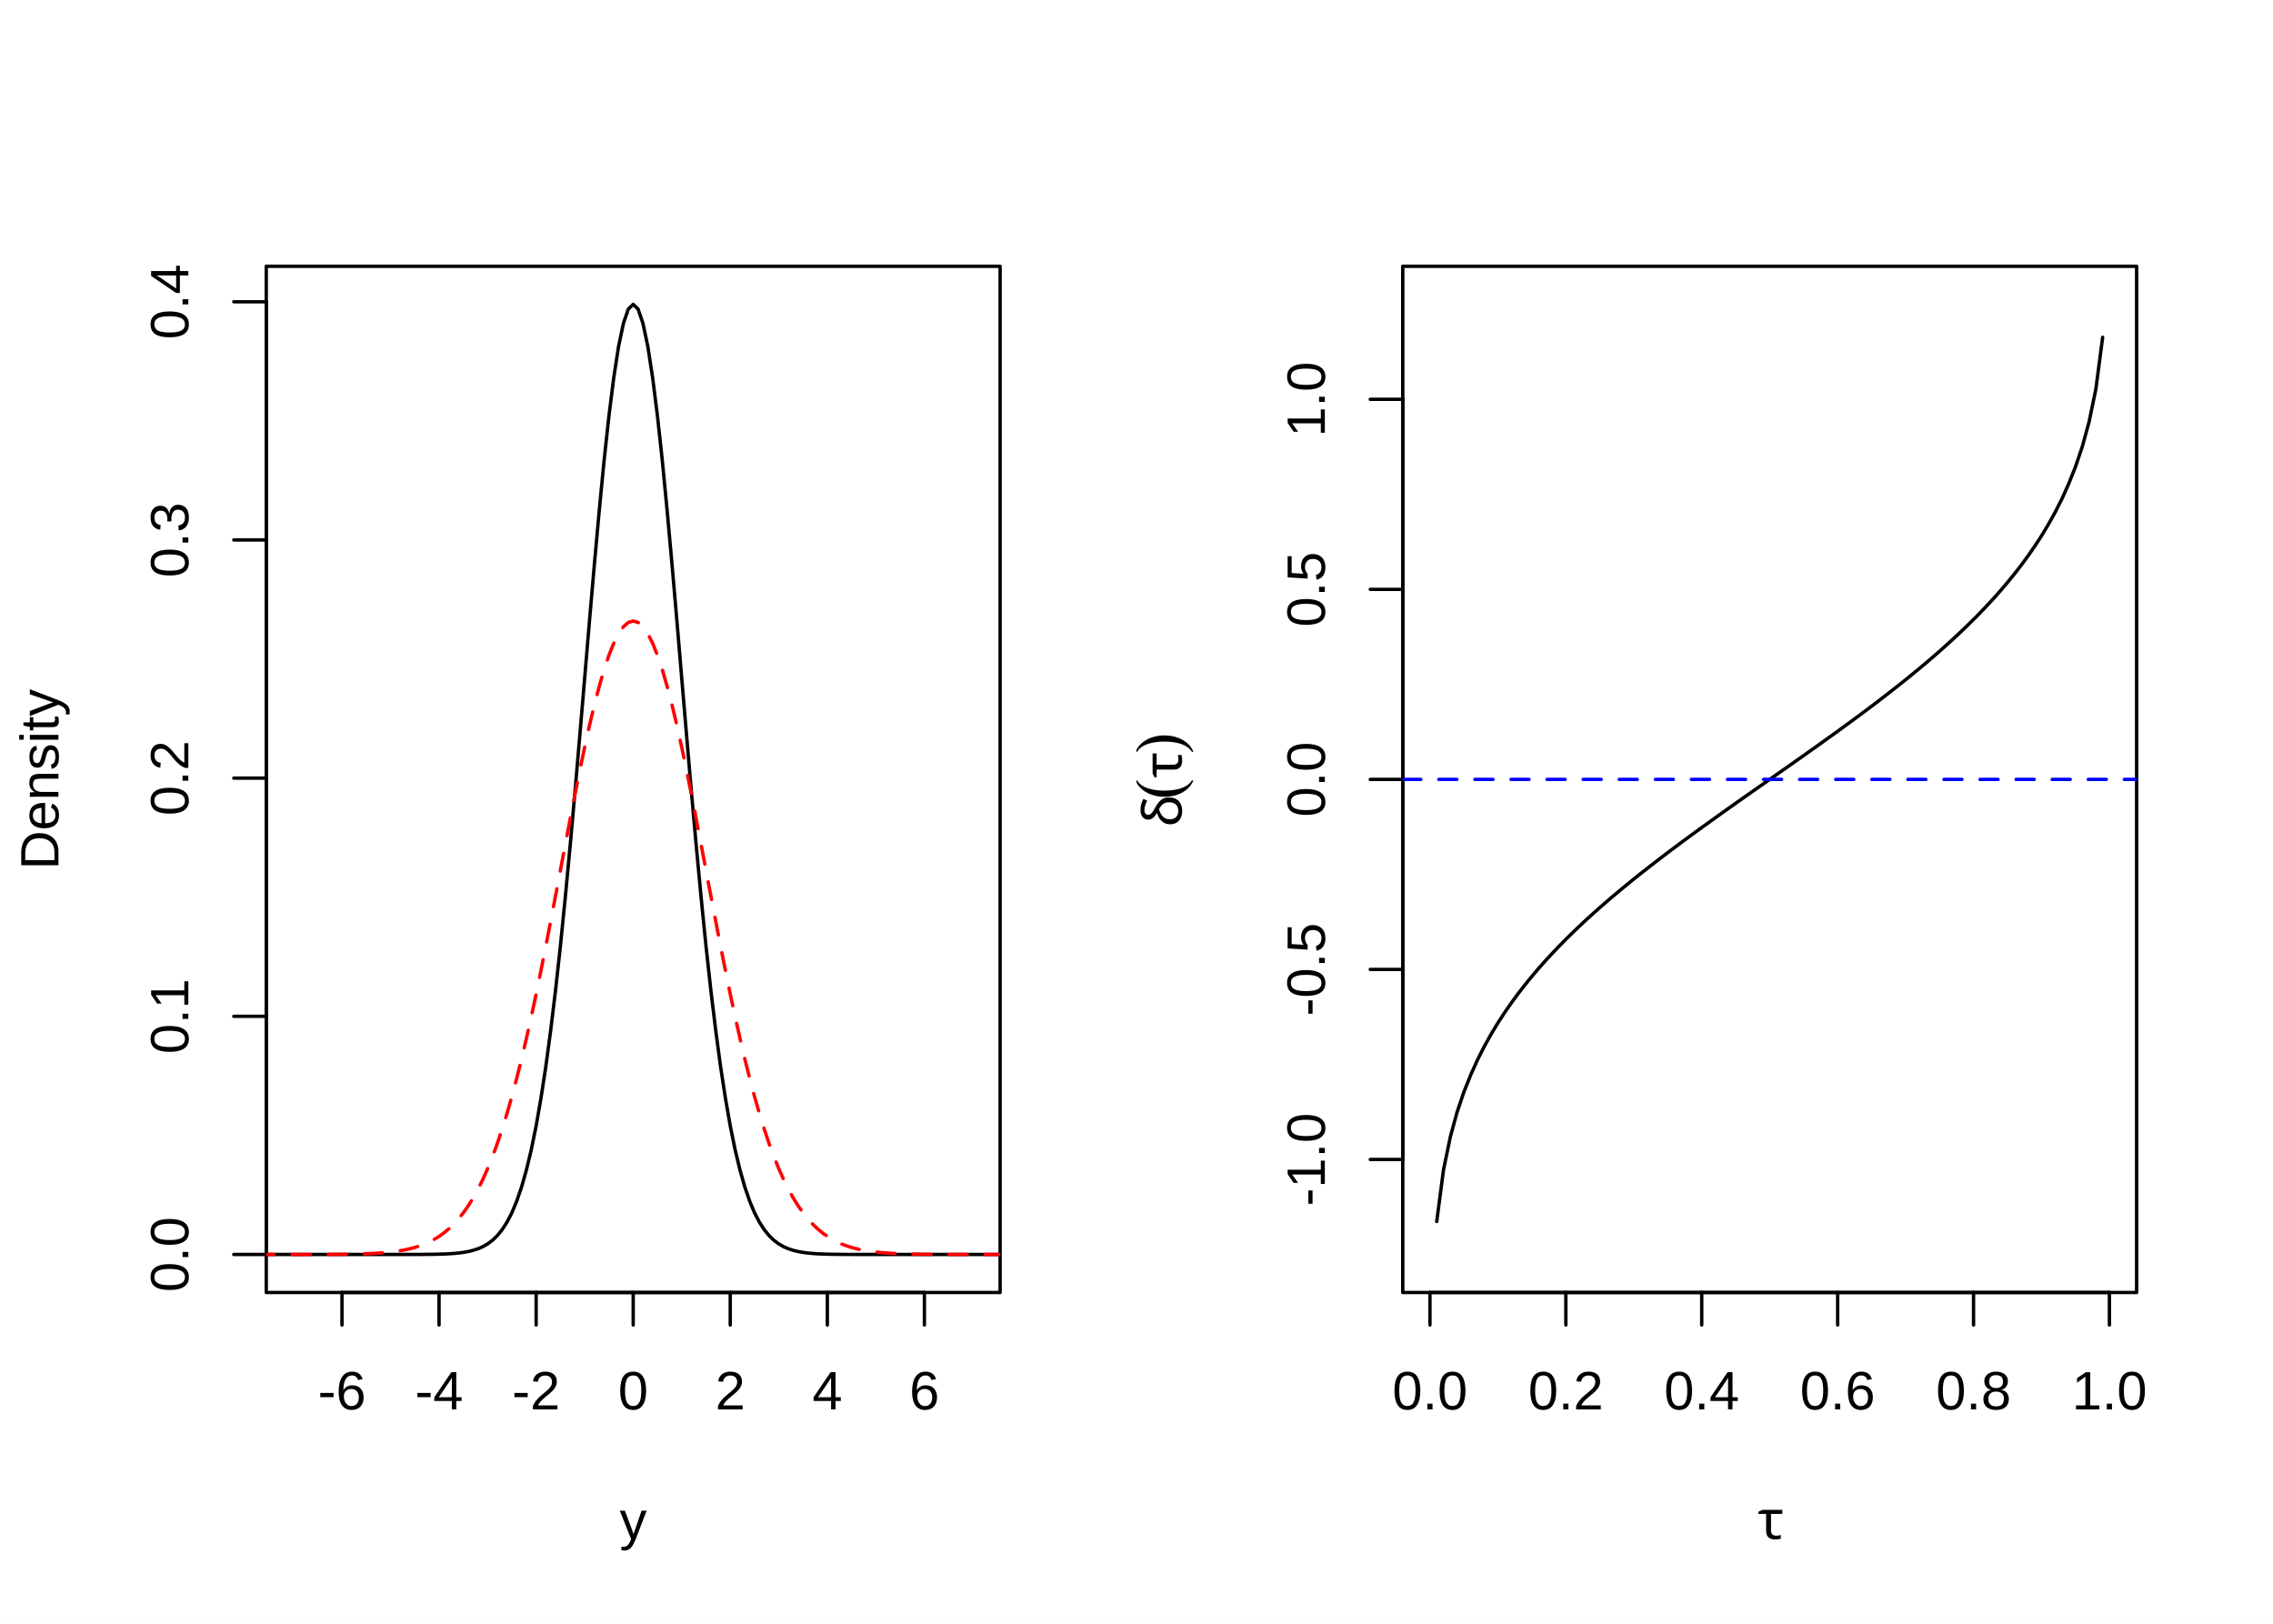
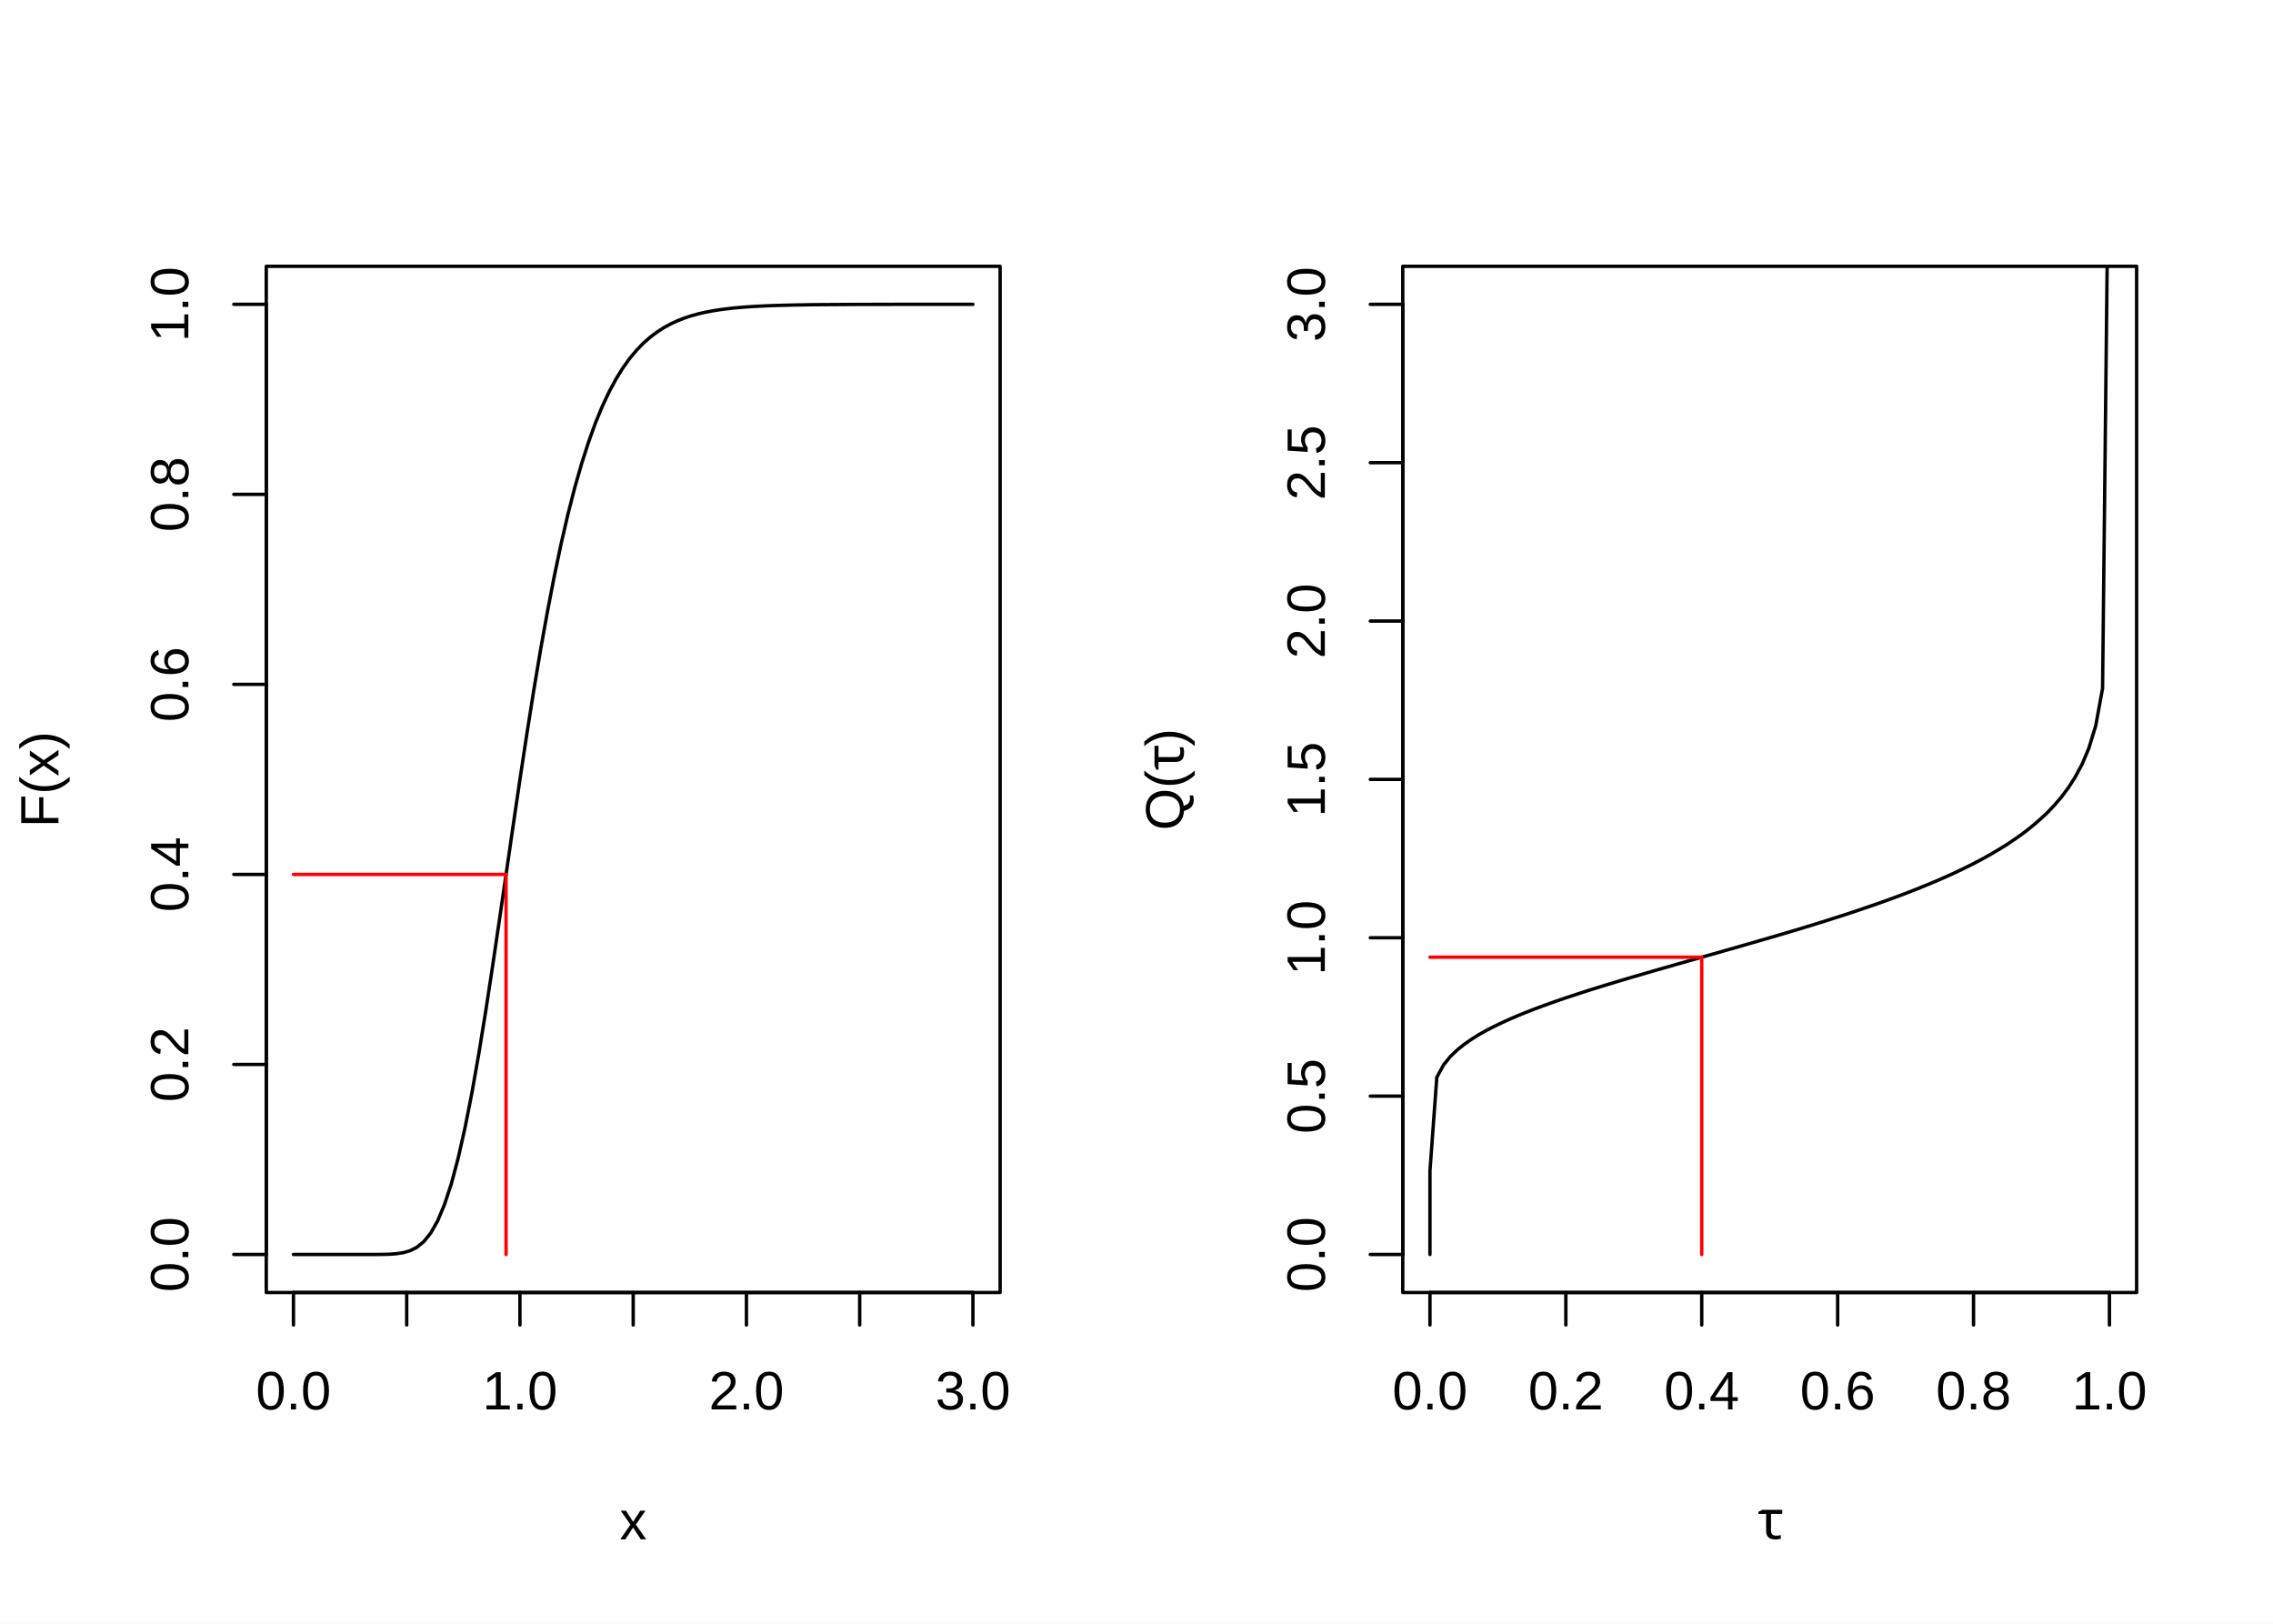
<svg xmlns="http://www.w3.org/2000/svg" viewBox="0 0 504.00 360.00">
  <defs>
    <style type="text/css">
    line, polyline, path, rect, circle {
      fill: none;
      stroke: #000000;
      stroke-linecap: round;
      stroke-linejoin: round;
      stroke-miterlimit: 10.00;
    }
  </style>
  </defs>
  <rect width="100%" height="100%" style="stroke: none; fill: #FFFFFF;" />
  <defs>
    <clipPath id="cpNTkuMDR8MjIxLjc2fDI4Ni41Nnw1OS4wNA==">
      <rect x="59.04" y="59.04" width="162.72" height="227.52" />
    </clipPath>
  </defs>
-   <polyline points="32.78,278.13 33.86,278.13 34.93,278.13 36.01,278.13 37.09,278.13 38.16,278.13 39.24,278.13 40.31,278.13 41.39,278.13 42.47,278.13 43.54,278.13 44.62,278.13 45.70,278.13 46.77,278.13 47.85,278.13 48.92,278.13 50.00,278.13 51.08,278.13 52.15,278.13 53.23,278.13 54.30,278.13 55.38,278.13 56.46,278.13 57.53,278.13 58.61,278.13 59.69,278.13 60.76,278.13 61.84,278.13 62.91,278.13 63.99,278.13 65.07,278.13 66.14,278.13 67.22,278.13 68.30,278.13 69.37,278.13 70.45,278.13 71.52,278.13 72.60,278.13 73.68,278.13 74.75,278.13 75.83,278.13 76.90,278.13 77.98,278.13 79.06,278.13 80.13,278.13 81.21,278.13 82.29,278.13 83.36,278.13 84.44,278.13 85.51,278.13 86.59,278.13 87.67,278.13 88.74,278.13 89.82,278.13 90.90,278.13 91.97,278.12 93.05,278.12 94.12,278.11 95.20,278.10 96.28,278.09 97.35,278.06 98.43,278.03 99.50,277.98 100.58,277.91 101.66,277.81 102.73,277.67 103.81,277.48 104.89,277.22 105.96,276.87 107.04,276.41 108.11,275.79 109.19,274.99 110.27,273.95 111.34,272.63 112.42,270.96 113.50,268.88 114.57,266.31 115.65,263.17 116.72,259.40 117.80,254.91 118.88,249.62 119.95,243.48 121.03,236.44 122.10,228.47 123.18,219.56 124.26,209.74 125.33,199.07 126.41,187.64 127.49,175.59 128.56,163.09 129.64,150.36 130.71,137.62 131.79,125.16 132.87,113.24 133.94,102.17 135.02,92.22 136.10,83.66 137.17,76.74 138.25,71.64 139.32,68.52 140.40,67.47 141.48,68.52 142.55,71.64 143.63,76.74 144.70,83.66 145.78,92.22 146.86,102.17 147.93,113.24 149.01,125.16 150.09,137.62 151.16,150.36 152.24,163.09 153.31,175.59 154.39,187.64 155.47,199.07 156.54,209.74 157.62,219.56 158.70,228.47 159.77,236.44 160.85,243.48 161.92,249.62 163.00,254.91 164.08,259.40 165.15,263.17 166.23,266.31 167.30,268.88 168.38,270.96 169.46,272.63 170.53,273.95 171.61,274.99 172.69,275.79 173.76,276.41 174.84,276.87 175.91,277.22 176.99,277.48 178.07,277.67 179.14,277.81 180.22,277.91 181.30,277.98 182.37,278.03 183.45,278.06 184.52,278.09 185.60,278.10 186.68,278.11 187.75,278.12 188.83,278.12 189.90,278.13 190.98,278.13 192.06,278.13 193.13,278.13 194.21,278.13 195.29,278.13 196.36,278.13 197.44,278.13 198.51,278.13 199.59,278.13 200.67,278.13 201.74,278.13 202.82,278.13 203.90,278.13 204.97,278.13 206.05,278.13 207.12,278.13 208.20,278.13 209.28,278.13 210.35,278.13 211.43,278.13 212.50,278.13 213.58,278.13 214.66,278.13 215.73,278.13 216.81,278.13 217.89,278.13 218.96,278.13 220.04,278.13 221.11,278.13 222.19,278.13 223.27,278.13 224.34,278.13 225.42,278.13 226.50,278.13 227.57,278.13 228.65,278.13 229.72,278.13 230.80,278.13 231.88,278.13 232.95,278.13 234.03,278.13 235.10,278.13 236.18,278.13 237.26,278.13 " style="stroke-width: 0.75;" clip-path="url(#cpNTkuMDR8MjIxLjc2fDI4Ni41Nnw1OS4wNA==)" />
+   <polyline points="65.07,278.13 66.59,278.13 68.11,278.13 69.63,278.13 71.15,278.13 72.68,278.13 74.20,278.13 75.72,278.13 77.24,278.13 78.76,278.13 80.29,278.13 81.81,278.13 83.33,278.13 84.85,278.11 86.37,278.07 87.89,277.96 89.42,277.73 90.94,277.29 92.46,276.52 93.98,275.27 95.50,273.38 97.03,270.70 98.55,267.09 100.07,262.47 101.59,256.78 103.11,250.03 104.64,242.29 106.16,233.67 107.68,224.30 109.20,214.38 110.72,204.08 112.25,193.60 113.77,183.12 115.29,172.80 116.81,162.79 118.33,153.20 119.85,144.13 121.38,135.64 122.90,127.77 124.42,120.55 125.94,113.98 127.46,108.05 128.99,102.72 130.51,97.98 132.03,93.78 133.55,90.09 135.07,86.85 136.60,84.02 138.12,81.57 139.64,79.45 141.16,77.63 142.68,76.06 144.20,74.73 145.73,73.58 147.25,72.61 148.77,71.79 150.29,71.09 151.81,70.50 153.34,70.00 154.86,69.58 156.38,69.23 157.90,68.94 159.42,68.69 160.95,68.49 162.47,68.31 163.99,68.17 165.51,68.05 167.03,67.95 168.55,67.87 170.08,67.80 171.60,67.74 173.12,67.70 174.64,67.66 176.16,67.62 177.69,67.60 179.21,67.57 180.73,67.55 182.25,67.54 183.77,67.53 185.30,67.52 186.82,67.51 188.34,67.50 189.86,67.49 191.38,67.49 192.91,67.49 194.43,67.48 195.95,67.48 197.47,67.48 198.99,67.47 200.51,67.47 202.04,67.47 203.56,67.47 205.08,67.47 206.60,67.47 208.12,67.47 209.65,67.47 211.17,67.47 212.69,67.47 214.21,67.47 215.73,67.47 " style="stroke-width: 0.75;" clip-path="url(#cpNTkuMDR8MjIxLjc2fDI4Ni41Nnw1OS4wNA==)" />
  <defs>
    <clipPath id="cpMHw1MDR8MzYwfDA=">
      <rect x="0.00" y="0.00" width="504.00" height="360.00" />
    </clipPath>
  </defs>
-   <line x1="75.83" y1="286.56" x2="204.97" y2="286.56" style="stroke-width: 0.75;" clip-path="url(#cpMHw1MDR8MzYwfDA=)" />
-   <line x1="75.83" y1="286.56" x2="75.83" y2="293.76" style="stroke-width: 0.75;" clip-path="url(#cpMHw1MDR8MzYwfDA=)" />
-   <line x1="97.35" y1="286.56" x2="97.35" y2="293.76" style="stroke-width: 0.75;" clip-path="url(#cpMHw1MDR8MzYwfDA=)" />
-   <line x1="118.88" y1="286.56" x2="118.88" y2="293.76" style="stroke-width: 0.75;" clip-path="url(#cpMHw1MDR8MzYwfDA=)" />
+   <line x1="65.07" y1="286.56" x2="215.73" y2="286.56" style="stroke-width: 0.75;" clip-path="url(#cpMHw1MDR8MzYwfDA=)" />
+   <line x1="65.07" y1="286.56" x2="65.07" y2="293.76" style="stroke-width: 0.75;" clip-path="url(#cpMHw1MDR8MzYwfDA=)" />
+   <line x1="90.18" y1="286.56" x2="90.18" y2="293.76" style="stroke-width: 0.75;" clip-path="url(#cpMHw1MDR8MzYwfDA=)" />
+   <line x1="115.29" y1="286.56" x2="115.29" y2="293.76" style="stroke-width: 0.75;" clip-path="url(#cpMHw1MDR8MzYwfDA=)" />
  <line x1="140.40" y1="286.56" x2="140.40" y2="293.76" style="stroke-width: 0.75;" clip-path="url(#cpMHw1MDR8MzYwfDA=)" />
-   <line x1="161.92" y1="286.56" x2="161.92" y2="293.76" style="stroke-width: 0.75;" clip-path="url(#cpMHw1MDR8MzYwfDA=)" />
-   <line x1="183.45" y1="286.56" x2="183.45" y2="293.76" style="stroke-width: 0.75;" clip-path="url(#cpMHw1MDR8MzYwfDA=)" />
-   <line x1="204.97" y1="286.56" x2="204.97" y2="293.76" style="stroke-width: 0.75;" clip-path="url(#cpMHw1MDR8MzYwfDA=)" />
+   <line x1="165.51" y1="286.56" x2="165.51" y2="293.76" style="stroke-width: 0.75;" clip-path="url(#cpMHw1MDR8MzYwfDA=)" />
+   <line x1="190.62" y1="286.56" x2="190.62" y2="293.76" style="stroke-width: 0.75;" clip-path="url(#cpMHw1MDR8MzYwfDA=)" />
+   <line x1="215.73" y1="286.56" x2="215.73" y2="293.76" style="stroke-width: 0.75;" clip-path="url(#cpMHw1MDR8MzYwfDA=)" />
  <g clip-path="url(#cpMHw1MDR8MzYwfDA=)">
-     <text x="70.49" y="312.48" style="font-size: 12.00px; font-family: Arial;" textLength="10.67px" lengthAdjust="spacingAndGlyphs">-6</text>
+     <text x="56.73" y="312.48" style="font-size: 12.00px; font-family: Arial;" textLength="16.68px" lengthAdjust="spacingAndGlyphs">0.0</text>
  </g>
  <g clip-path="url(#cpMHw1MDR8MzYwfDA=)">
-     <text x="92.02" y="312.48" style="font-size: 12.00px; font-family: Arial;" textLength="10.67px" lengthAdjust="spacingAndGlyphs">-4</text>
+     <text x="106.95" y="312.48" style="font-size: 12.00px; font-family: Arial;" textLength="16.68px" lengthAdjust="spacingAndGlyphs">1.0</text>
  </g>
  <g clip-path="url(#cpMHw1MDR8MzYwfDA=)">
-     <text x="113.54" y="312.48" style="font-size: 12.00px; font-family: Arial;" textLength="10.67px" lengthAdjust="spacingAndGlyphs">-2</text>
+     <text x="157.17" y="312.48" style="font-size: 12.00px; font-family: Arial;" textLength="16.68px" lengthAdjust="spacingAndGlyphs">2.0</text>
  </g>
  <g clip-path="url(#cpMHw1MDR8MzYwfDA=)">
-     <text x="137.06" y="312.48" style="font-size: 12.00px; font-family: Arial;" textLength="6.67px" lengthAdjust="spacingAndGlyphs">0</text>
+     <text x="207.39" y="312.48" style="font-size: 12.00px; font-family: Arial;" textLength="16.68px" lengthAdjust="spacingAndGlyphs">3.0</text>
  </g>
-   <g clip-path="url(#cpMHw1MDR8MzYwfDA=)">
-     <text x="158.59" y="312.48" style="font-size: 12.00px; font-family: Arial;" textLength="6.67px" lengthAdjust="spacingAndGlyphs">2</text>
-   </g>
-   <g clip-path="url(#cpMHw1MDR8MzYwfDA=)">
-     <text x="180.11" y="312.48" style="font-size: 12.00px; font-family: Arial;" textLength="6.67px" lengthAdjust="spacingAndGlyphs">4</text>
-   </g>
-   <g clip-path="url(#cpMHw1MDR8MzYwfDA=)">
-     <text x="201.63" y="312.48" style="font-size: 12.00px; font-family: Arial;" textLength="6.67px" lengthAdjust="spacingAndGlyphs">6</text>
-   </g>
-   <line x1="59.04" y1="278.13" x2="59.04" y2="66.91" style="stroke-width: 0.75;" clip-path="url(#cpMHw1MDR8MzYwfDA=)" />
+   <line x1="59.04" y1="278.13" x2="59.04" y2="67.47" style="stroke-width: 0.75;" clip-path="url(#cpMHw1MDR8MzYwfDA=)" />
  <line x1="59.04" y1="278.13" x2="51.84" y2="278.13" style="stroke-width: 0.75;" clip-path="url(#cpMHw1MDR8MzYwfDA=)" />
-   <line x1="59.04" y1="225.33" x2="51.84" y2="225.33" style="stroke-width: 0.75;" clip-path="url(#cpMHw1MDR8MzYwfDA=)" />
-   <line x1="59.04" y1="172.52" x2="51.84" y2="172.52" style="stroke-width: 0.75;" clip-path="url(#cpMHw1MDR8MzYwfDA=)" />
-   <line x1="59.04" y1="119.71" x2="51.84" y2="119.71" style="stroke-width: 0.75;" clip-path="url(#cpMHw1MDR8MzYwfDA=)" />
-   <line x1="59.04" y1="66.91" x2="51.84" y2="66.91" style="stroke-width: 0.75;" clip-path="url(#cpMHw1MDR8MzYwfDA=)" />
+   <line x1="59.04" y1="236.00" x2="51.84" y2="236.00" style="stroke-width: 0.75;" clip-path="url(#cpMHw1MDR8MzYwfDA=)" />
+   <line x1="59.04" y1="193.87" x2="51.84" y2="193.87" style="stroke-width: 0.75;" clip-path="url(#cpMHw1MDR8MzYwfDA=)" />
+   <line x1="59.04" y1="151.73" x2="51.84" y2="151.73" style="stroke-width: 0.75;" clip-path="url(#cpMHw1MDR8MzYwfDA=)" />
+   <line x1="59.04" y1="109.60" x2="51.84" y2="109.60" style="stroke-width: 0.75;" clip-path="url(#cpMHw1MDR8MzYwfDA=)" />
+   <line x1="59.04" y1="67.47" x2="51.84" y2="67.47" style="stroke-width: 0.75;" clip-path="url(#cpMHw1MDR8MzYwfDA=)" />
  <g clip-path="url(#cpMHw1MDR8MzYwfDA=)">
    <text transform="translate(41.76,286.47) rotate(-90)" style="font-size: 12.00px; font-family: Arial;" textLength="16.68px" lengthAdjust="spacingAndGlyphs">0.0</text>
  </g>
  <g clip-path="url(#cpMHw1MDR8MzYwfDA=)">
-     <text transform="translate(41.76,233.67) rotate(-90)" style="font-size: 12.00px; font-family: Arial;" textLength="16.68px" lengthAdjust="spacingAndGlyphs">0.1</text>
+     <text transform="translate(41.76,244.34) rotate(-90)" style="font-size: 12.00px; font-family: Arial;" textLength="16.68px" lengthAdjust="spacingAndGlyphs">0.2</text>
  </g>
  <g clip-path="url(#cpMHw1MDR8MzYwfDA=)">
-     <text transform="translate(41.76,180.86) rotate(-90)" style="font-size: 12.00px; font-family: Arial;" textLength="16.68px" lengthAdjust="spacingAndGlyphs">0.2</text>
+     <text transform="translate(41.76,202.21) rotate(-90)" style="font-size: 12.00px; font-family: Arial;" textLength="16.68px" lengthAdjust="spacingAndGlyphs">0.4</text>
  </g>
  <g clip-path="url(#cpMHw1MDR8MzYwfDA=)">
-     <text transform="translate(41.76,128.06) rotate(-90)" style="font-size: 12.00px; font-family: Arial;" textLength="16.68px" lengthAdjust="spacingAndGlyphs">0.3</text>
+     <text transform="translate(41.76,160.07) rotate(-90)" style="font-size: 12.00px; font-family: Arial;" textLength="16.68px" lengthAdjust="spacingAndGlyphs">0.6</text>
  </g>
  <g clip-path="url(#cpMHw1MDR8MzYwfDA=)">
-     <text transform="translate(41.76,75.25) rotate(-90)" style="font-size: 12.00px; font-family: Arial;" textLength="16.68px" lengthAdjust="spacingAndGlyphs">0.4</text>
+     <text transform="translate(41.76,117.94) rotate(-90)" style="font-size: 12.00px; font-family: Arial;" textLength="16.68px" lengthAdjust="spacingAndGlyphs">0.8</text>
+   </g>
+   <g clip-path="url(#cpMHw1MDR8MzYwfDA=)">
+     <text transform="translate(41.76,75.81) rotate(-90)" style="font-size: 12.00px; font-family: Arial;" textLength="16.68px" lengthAdjust="spacingAndGlyphs">1.0</text>
  </g>
  <polyline points="59.04,286.56 221.76,286.56 221.76,59.04 59.04,59.04 59.04,286.56 " style="stroke-width: 0.75;" clip-path="url(#cpMHw1MDR8MzYwfDA=)" />
  <defs>
    <clipPath id="cpMHwyNTJ8MzYwfDA=">
      <rect x="0.00" y="0.00" width="252.00" height="360.00" />
    </clipPath>
  </defs>
  <g clip-path="url(#cpMHwyNTJ8MzYwfDA=)">
-     <text x="137.40" y="341.28" style="font-size: 12.00px; font-family: Arial;" textLength="6.00px" lengthAdjust="spacingAndGlyphs">y</text>
+     <text x="137.40" y="341.28" style="font-size: 12.00px; font-family: Arial;" textLength="6.00px" lengthAdjust="spacingAndGlyphs">x</text>
  </g>
  <g clip-path="url(#cpMHwyNTJ8MzYwfDA=)">
-     <text transform="translate(12.96,192.81) rotate(-90)" style="font-size: 12.00px; font-family: Arial;" textLength="40.01px" lengthAdjust="spacingAndGlyphs">Density</text>
+     <text transform="translate(12.96,183.46) rotate(-90)" style="font-size: 12.00px; font-family: Arial;" textLength="21.32px" lengthAdjust="spacingAndGlyphs">F(x)</text>
  </g>
  <defs>
    <clipPath id="cpNTkuMDR8MjIxLjc2fDI4Ni41Nnw1OS4wNA==">
      <rect x="59.04" y="59.04" width="162.72" height="227.52" />
    </clipPath>
  </defs>
-   <polyline points="32.78,278.13 33.86,278.13 34.93,278.13 36.01,278.13 37.09,278.13 38.16,278.13 39.24,278.13 40.31,278.13 41.39,278.13 42.47,278.13 43.54,278.13 44.62,278.13 45.70,278.13 46.77,278.13 47.85,278.13 48.92,278.13 50.00,278.13 51.08,278.13 52.15,278.13 53.23,278.13 54.30,278.13 55.38,278.13 56.46,278.13 57.53,278.13 58.61,278.13 59.69,278.13 60.76,278.13 61.84,278.13 62.91,278.13 63.99,278.13 65.07,278.13 66.14,278.13 67.22,278.13 68.30,278.13 69.37,278.12 70.45,278.12 71.52,278.12 72.60,278.11 73.68,278.11 74.75,278.10 75.83,278.09 76.90,278.07 77.98,278.05 79.06,278.03 80.13,278.00 81.21,277.96 82.29,277.92 83.36,277.86 84.44,277.79 85.51,277.70 86.59,277.59 87.67,277.46 88.74,277.29 89.82,277.10 90.90,276.86 91.97,276.57 93.05,276.23 94.12,275.83 95.20,275.35 96.28,274.78 97.35,274.12 98.43,273.35 99.50,272.46 100.58,271.43 101.66,270.25 102.73,268.90 103.81,267.37 104.89,265.64 105.96,263.70 107.04,261.54 108.11,259.13 109.19,256.46 110.27,253.54 111.34,250.34 112.42,246.87 113.50,243.11 114.57,239.08 115.65,234.79 116.72,230.23 117.80,225.42 118.88,220.39 119.95,215.17 121.03,209.77 122.10,204.24 123.18,198.62 124.26,192.95 125.33,187.28 126.41,181.66 127.49,176.15 128.56,170.80 129.64,165.67 130.71,160.82 131.79,156.31 132.87,152.18 133.94,148.49 135.02,145.28 136.10,142.59 137.17,140.47 138.25,138.93 139.32,138.00 140.40,137.69 141.48,138.00 142.55,138.93 143.63,140.47 144.70,142.59 145.78,145.28 146.86,148.49 147.93,152.18 149.01,156.31 150.09,160.82 151.16,165.67 152.24,170.80 153.31,176.15 154.39,181.66 155.47,187.28 156.54,192.95 157.62,198.62 158.70,204.24 159.77,209.77 160.85,215.17 161.92,220.39 163.00,225.42 164.08,230.23 165.15,234.79 166.23,239.08 167.30,243.11 168.38,246.87 169.46,250.34 170.53,253.54 171.61,256.46 172.69,259.13 173.76,261.54 174.84,263.70 175.91,265.64 176.99,267.37 178.07,268.90 179.14,270.25 180.22,271.43 181.30,272.46 182.37,273.35 183.45,274.12 184.52,274.78 185.60,275.35 186.68,275.83 187.75,276.23 188.83,276.57 189.90,276.86 190.98,277.10 192.06,277.29 193.13,277.46 194.21,277.59 195.29,277.70 196.36,277.79 197.44,277.86 198.51,277.92 199.59,277.96 200.67,278.00 201.74,278.03 202.82,278.05 203.90,278.07 204.97,278.09 206.05,278.10 207.12,278.11 208.20,278.11 209.28,278.12 210.35,278.12 211.43,278.12 212.50,278.13 213.58,278.13 214.66,278.13 215.73,278.13 216.81,278.13 217.89,278.13 218.96,278.13 220.04,278.13 221.11,278.13 222.19,278.13 223.27,278.13 224.34,278.13 225.42,278.13 226.50,278.13 227.57,278.13 228.65,278.13 229.72,278.13 230.80,278.13 231.88,278.13 232.95,278.13 234.03,278.13 235.10,278.13 236.18,278.13 237.26,278.13 " style="stroke-width: 0.75; stroke: #FF0000; stroke-dasharray: 4.00,4.00;" clip-path="url(#cpNTkuMDR8MjIxLjc2fDI4Ni41Nnw1OS4wNA==)" />
+   <line x1="112.21" y1="278.13" x2="112.21" y2="193.87" style="stroke-width: 0.75; stroke: #FF0000;" clip-path="url(#cpNTkuMDR8MjIxLjc2fDI4Ni41Nnw1OS4wNA==)" />
+   <line x1="65.07" y1="193.87" x2="112.21" y2="193.87" style="stroke-width: 0.75; stroke: #FF0000;" clip-path="url(#cpNTkuMDR8MjIxLjc2fDI4Ni41Nnw1OS4wNA==)" />
  <defs>
    <clipPath id="cpMzExLjA0fDQ3My43NnwyODYuNTZ8NTkuMDQ=">
      <rect x="311.04" y="59.04" width="162.72" height="227.52" />
    </clipPath>
  </defs>
-   <polyline points="318.57,270.82 320.08,259.33 321.59,252.04 323.09,246.56 324.60,242.10 326.11,238.31 327.61,234.98 329.12,232.00 330.63,229.29 332.13,226.80 333.64,224.48 335.15,222.31 336.65,220.26 338.16,218.32 339.67,216.47 341.17,214.70 342.68,213.00 344.19,211.37 345.69,209.79 347.20,208.26 348.71,206.78 350.21,205.34 351.72,203.93 353.23,202.56 354.73,201.22 356.24,199.91 357.75,198.62 359.25,197.36 360.76,196.12 362.27,194.89 363.77,193.69 365.28,192.51 366.79,191.34 368.29,190.18 369.80,189.03 371.31,187.90 372.81,186.78 374.32,185.67 375.83,184.57 377.33,183.47 378.84,182.39 380.35,181.31 381.85,180.23 383.36,179.16 384.87,178.09 386.37,177.03 387.88,175.97 389.39,174.91 390.89,173.86 392.40,172.80 393.91,171.74 395.41,170.69 396.92,169.63 398.43,168.57 399.93,167.51 401.44,166.44 402.95,165.37 404.45,164.29 405.96,163.21 407.47,162.13 408.97,161.03 410.48,159.93 411.99,158.82 413.49,157.70 415.00,156.57 416.51,155.42 418.01,154.26 419.52,153.09 421.03,151.91 422.53,150.71 424.04,149.48 425.55,148.24 427.05,146.98 428.56,145.69 430.07,144.38 431.57,143.04 433.08,141.67 434.59,140.26 436.09,138.82 437.60,137.34 439.11,135.81 440.61,134.23 442.12,132.60 443.63,130.90 445.13,129.13 446.64,127.28 448.15,125.34 449.65,123.29 451.16,121.12 452.67,118.80 454.17,116.31 455.68,113.60 457.19,110.62 458.69,107.29 460.20,103.50 461.71,99.04 463.21,93.56 464.72,86.27 466.23,74.78 " style="stroke-width: 0.75;" clip-path="url(#cpMzExLjA0fDQ3My43NnwyODYuNTZ8NTkuMDQ=)" />
+   <polyline points="317.07,278.13 317.07,259.59 318.59,238.84 320.11,236.07 321.63,234.20 323.15,232.75 324.68,231.53 326.20,230.47 327.72,229.51 329.24,228.64 330.76,227.84 332.29,227.09 333.81,226.38 335.33,225.71 336.85,225.06 338.37,224.45 339.89,223.85 341.42,223.28 342.94,222.72 344.46,222.18 345.98,221.65 347.50,221.13 349.03,220.63 350.55,220.13 352.07,219.64 353.59,219.16 355.11,218.69 356.64,218.22 358.16,217.76 359.68,217.31 361.20,216.85 362.72,216.41 364.25,215.96 365.77,215.52 367.29,215.08 368.81,214.64 370.33,214.21 371.85,213.77 373.38,213.34 374.90,212.91 376.42,212.48 377.94,212.05 379.46,211.62 380.99,211.19 382.51,210.75 384.03,210.32 385.55,209.89 387.07,209.45 388.60,209.01 390.12,208.57 391.64,208.13 393.16,207.69 394.68,207.24 396.20,206.79 397.73,206.34 399.25,205.88 400.77,205.42 402.29,204.95 403.81,204.48 405.34,204.00 406.86,203.51 408.38,203.03 409.90,202.53 411.42,202.03 412.95,201.51 414.47,200.99 415.99,200.47 417.51,199.93 419.03,199.38 420.55,198.82 422.08,198.25 423.60,197.66 425.12,197.07 426.64,196.45 428.16,195.82 429.69,195.18 431.21,194.51 432.73,193.83 434.25,193.12 435.77,192.38 437.30,191.62 438.82,190.83 440.34,190.01 441.86,189.14 443.38,188.24 444.91,187.29 446.43,186.28 447.95,185.22 449.47,184.08 450.99,182.85 452.51,181.53 454.04,180.09 455.56,178.49 457.08,176.71 458.60,174.68 460.12,172.32 461.65,169.48 463.17,165.88 464.69,160.91 466.21,152.63 467.73,12.17 " style="stroke-width: 0.75;" clip-path="url(#cpMzExLjA0fDQ3My43NnwyODYuNTZ8NTkuMDQ=)" />
  <defs>
    <clipPath id="cpMHw1MDR8MzYwfDA=">
      <rect x="0.00" y="0.00" width="504.00" height="360.00" />
    </clipPath>
  </defs>
  <line x1="317.07" y1="286.56" x2="467.73" y2="286.56" style="stroke-width: 0.75;" clip-path="url(#cpMHw1MDR8MzYwfDA=)" />
  <line x1="317.07" y1="286.56" x2="317.07" y2="293.76" style="stroke-width: 0.75;" clip-path="url(#cpMHw1MDR8MzYwfDA=)" />
  <line x1="347.20" y1="286.56" x2="347.20" y2="293.76" style="stroke-width: 0.75;" clip-path="url(#cpMHw1MDR8MzYwfDA=)" />
  <line x1="377.33" y1="286.56" x2="377.33" y2="293.76" style="stroke-width: 0.75;" clip-path="url(#cpMHw1MDR8MzYwfDA=)" />
  <line x1="407.47" y1="286.56" x2="407.47" y2="293.76" style="stroke-width: 0.75;" clip-path="url(#cpMHw1MDR8MzYwfDA=)" />
  <line x1="437.60" y1="286.56" x2="437.60" y2="293.76" style="stroke-width: 0.75;" clip-path="url(#cpMHw1MDR8MzYwfDA=)" />
  <line x1="467.73" y1="286.56" x2="467.73" y2="293.76" style="stroke-width: 0.75;" clip-path="url(#cpMHw1MDR8MzYwfDA=)" />
  <g clip-path="url(#cpMHw1MDR8MzYwfDA=)">
    <text x="308.73" y="312.48" style="font-size: 12.00px; font-family: Arial;" textLength="16.68px" lengthAdjust="spacingAndGlyphs">0.0</text>
  </g>
  <g clip-path="url(#cpMHw1MDR8MzYwfDA=)">
    <text x="338.86" y="312.48" style="font-size: 12.00px; font-family: Arial;" textLength="16.68px" lengthAdjust="spacingAndGlyphs">0.2</text>
  </g>
  <g clip-path="url(#cpMHw1MDR8MzYwfDA=)">
    <text x="368.99" y="312.48" style="font-size: 12.00px; font-family: Arial;" textLength="16.68px" lengthAdjust="spacingAndGlyphs">0.4</text>
  </g>
  <g clip-path="url(#cpMHw1MDR8MzYwfDA=)">
    <text x="399.13" y="312.48" style="font-size: 12.00px; font-family: Arial;" textLength="16.68px" lengthAdjust="spacingAndGlyphs">0.6</text>
  </g>
  <g clip-path="url(#cpMHw1MDR8MzYwfDA=)">
    <text x="429.26" y="312.48" style="font-size: 12.00px; font-family: Arial;" textLength="16.68px" lengthAdjust="spacingAndGlyphs">0.8</text>
  </g>
  <g clip-path="url(#cpMHw1MDR8MzYwfDA=)">
    <text x="459.39" y="312.48" style="font-size: 12.00px; font-family: Arial;" textLength="16.68px" lengthAdjust="spacingAndGlyphs">1.0</text>
  </g>
-   <line x1="311.04" y1="257.07" x2="311.04" y2="88.53" style="stroke-width: 0.75;" clip-path="url(#cpMHw1MDR8MzYwfDA=)" />
-   <line x1="311.04" y1="257.07" x2="303.84" y2="257.07" style="stroke-width: 0.75;" clip-path="url(#cpMHw1MDR8MzYwfDA=)" />
-   <line x1="311.04" y1="214.93" x2="303.84" y2="214.93" style="stroke-width: 0.75;" clip-path="url(#cpMHw1MDR8MzYwfDA=)" />
+   <line x1="311.04" y1="278.13" x2="311.04" y2="67.47" style="stroke-width: 0.75;" clip-path="url(#cpMHw1MDR8MzYwfDA=)" />
+   <line x1="311.04" y1="278.13" x2="303.84" y2="278.13" style="stroke-width: 0.75;" clip-path="url(#cpMHw1MDR8MzYwfDA=)" />
+   <line x1="311.04" y1="243.02" x2="303.84" y2="243.02" style="stroke-width: 0.75;" clip-path="url(#cpMHw1MDR8MzYwfDA=)" />
+   <line x1="311.04" y1="207.91" x2="303.84" y2="207.91" style="stroke-width: 0.75;" clip-path="url(#cpMHw1MDR8MzYwfDA=)" />
  <line x1="311.04" y1="172.80" x2="303.84" y2="172.80" style="stroke-width: 0.75;" clip-path="url(#cpMHw1MDR8MzYwfDA=)" />
-   <line x1="311.04" y1="130.67" x2="303.84" y2="130.67" style="stroke-width: 0.75;" clip-path="url(#cpMHw1MDR8MzYwfDA=)" />
-   <line x1="311.04" y1="88.53" x2="303.84" y2="88.53" style="stroke-width: 0.75;" clip-path="url(#cpMHw1MDR8MzYwfDA=)" />
+   <line x1="311.04" y1="137.69" x2="303.84" y2="137.69" style="stroke-width: 0.75;" clip-path="url(#cpMHw1MDR8MzYwfDA=)" />
+   <line x1="311.04" y1="102.58" x2="303.84" y2="102.58" style="stroke-width: 0.75;" clip-path="url(#cpMHw1MDR8MzYwfDA=)" />
+   <line x1="311.04" y1="67.47" x2="303.84" y2="67.47" style="stroke-width: 0.75;" clip-path="url(#cpMHw1MDR8MzYwfDA=)" />
  <g clip-path="url(#cpMHw1MDR8MzYwfDA=)">
-     <text transform="translate(293.76,267.41) rotate(-90)" style="font-size: 12.00px; font-family: Arial;" textLength="20.68px" lengthAdjust="spacingAndGlyphs">-1.0</text>
+     <text transform="translate(293.76,286.47) rotate(-90)" style="font-size: 12.00px; font-family: Arial;" textLength="16.68px" lengthAdjust="spacingAndGlyphs">0.0</text>
  </g>
  <g clip-path="url(#cpMHw1MDR8MzYwfDA=)">
-     <text transform="translate(293.76,225.27) rotate(-90)" style="font-size: 12.00px; font-family: Arial;" textLength="20.68px" lengthAdjust="spacingAndGlyphs">-0.5</text>
+     <text transform="translate(293.76,251.36) rotate(-90)" style="font-size: 12.00px; font-family: Arial;" textLength="16.68px" lengthAdjust="spacingAndGlyphs">0.5</text>
  </g>
  <g clip-path="url(#cpMHw1MDR8MzYwfDA=)">
-     <text transform="translate(293.76,181.14) rotate(-90)" style="font-size: 12.00px; font-family: Arial;" textLength="16.68px" lengthAdjust="spacingAndGlyphs">0.0</text>
+     <text transform="translate(293.76,216.25) rotate(-90)" style="font-size: 12.00px; font-family: Arial;" textLength="16.68px" lengthAdjust="spacingAndGlyphs">1.0</text>
  </g>
  <g clip-path="url(#cpMHw1MDR8MzYwfDA=)">
-     <text transform="translate(293.76,139.01) rotate(-90)" style="font-size: 12.00px; font-family: Arial;" textLength="16.68px" lengthAdjust="spacingAndGlyphs">0.5</text>
+     <text transform="translate(293.76,181.14) rotate(-90)" style="font-size: 12.00px; font-family: Arial;" textLength="16.68px" lengthAdjust="spacingAndGlyphs">1.5</text>
  </g>
  <g clip-path="url(#cpMHw1MDR8MzYwfDA=)">
-     <text transform="translate(293.76,96.87) rotate(-90)" style="font-size: 12.00px; font-family: Arial;" textLength="16.68px" lengthAdjust="spacingAndGlyphs">1.0</text>
+     <text transform="translate(293.76,146.03) rotate(-90)" style="font-size: 12.00px; font-family: Arial;" textLength="16.68px" lengthAdjust="spacingAndGlyphs">2.0</text>
+   </g>
+   <g clip-path="url(#cpMHw1MDR8MzYwfDA=)">
+     <text transform="translate(293.76,110.92) rotate(-90)" style="font-size: 12.00px; font-family: Arial;" textLength="16.68px" lengthAdjust="spacingAndGlyphs">2.5</text>
+   </g>
+   <g clip-path="url(#cpMHw1MDR8MzYwfDA=)">
+     <text transform="translate(293.76,75.81) rotate(-90)" style="font-size: 12.00px; font-family: Arial;" textLength="16.68px" lengthAdjust="spacingAndGlyphs">3.0</text>
  </g>
  <polyline points="311.04,286.56 473.76,286.56 473.76,59.04 311.04,59.04 311.04,286.56 " style="stroke-width: 0.75;" clip-path="url(#cpMHw1MDR8MzYwfDA=)" />
  <defs>
    <clipPath id="cpMjUyfDUwNHwzNjB8MA==">
      <rect x="252.00" y="0.00" width="252.00" height="360.00" />
    </clipPath>
  </defs>
  <g clip-path="url(#cpMjUyfDUwNHwzNjB8MA==)">
    <text x="389.77" y="341.19" style="font-size: 12.00px; font-family: Symbol;" textLength="5.27px" lengthAdjust="spacingAndGlyphs">τ</text>
  </g>
  <g clip-path="url(#cpMjUyfDUwNHwzNjB8MA==)">
-     <text transform="translate(262.01,183.39) rotate(-90)" style="font-size: 12.00px; font-family: Symbol;" textLength="5.93px" lengthAdjust="spacingAndGlyphs">δ</text>
+     <text transform="translate(262.43,184.10) rotate(-90)" style="font-size: 12.00px; font-family: Arial;" textLength="13.33px" lengthAdjust="spacingAndGlyphs">Q(</text>
  </g>
  <g clip-path="url(#cpMjUyfDUwNHwzNjB8MA==)">
-     <text transform="translate(262.01,177.46) rotate(-90)" style="font-size: 15.00px; font-family: Symbol;" textLength="5.00px" lengthAdjust="spacingAndGlyphs">(</text>
+     <text transform="translate(262.43,170.77) rotate(-90)" style="font-size: 12.00px; font-family: Symbol;" textLength="5.27px" lengthAdjust="spacingAndGlyphs">τ</text>
  </g>
  <g clip-path="url(#cpMjUyfDUwNHwzNjB8MA==)">
-     <text transform="translate(262.01,172.47) rotate(-90)" style="font-size: 12.00px; font-family: Symbol;" textLength="5.27px" lengthAdjust="spacingAndGlyphs">τ</text>
-   </g>
-   <g clip-path="url(#cpMjUyfDUwNHwzNjB8MA==)">
-     <text transform="translate(262.01,167.20) rotate(-90)" style="font-size: 15.00px; font-family: Symbol;" textLength="5.00px" lengthAdjust="spacingAndGlyphs">)</text>
+     <text transform="translate(262.43,165.50) rotate(-90)" style="font-size: 12.00px; font-family: Arial;" textLength="4.00px" lengthAdjust="spacingAndGlyphs">)</text>
  </g>
  <defs>
    <clipPath id="cpMzExLjA0fDQ3My43NnwyODYuNTZ8NTkuMDQ=">
      <rect x="311.04" y="59.04" width="162.72" height="227.52" />
    </clipPath>
  </defs>
-   <line x1="311.04" y1="172.80" x2="473.76" y2="172.80" style="stroke-width: 0.75; stroke: #0000FF; stroke-dasharray: 4.00,4.00;" clip-path="url(#cpMzExLjA0fDQ3My43NnwyODYuNTZ8NTkuMDQ=)" />
+   <line x1="377.33" y1="278.13" x2="377.33" y2="212.22" style="stroke-width: 0.75; stroke: #FF0000;" clip-path="url(#cpMzExLjA0fDQ3My43NnwyODYuNTZ8NTkuMDQ=)" />
+   <line x1="317.07" y1="212.22" x2="377.33" y2="212.22" style="stroke-width: 0.75; stroke: #FF0000;" clip-path="url(#cpMzExLjA0fDQ3My43NnwyODYuNTZ8NTkuMDQ=)" />
</svg>
